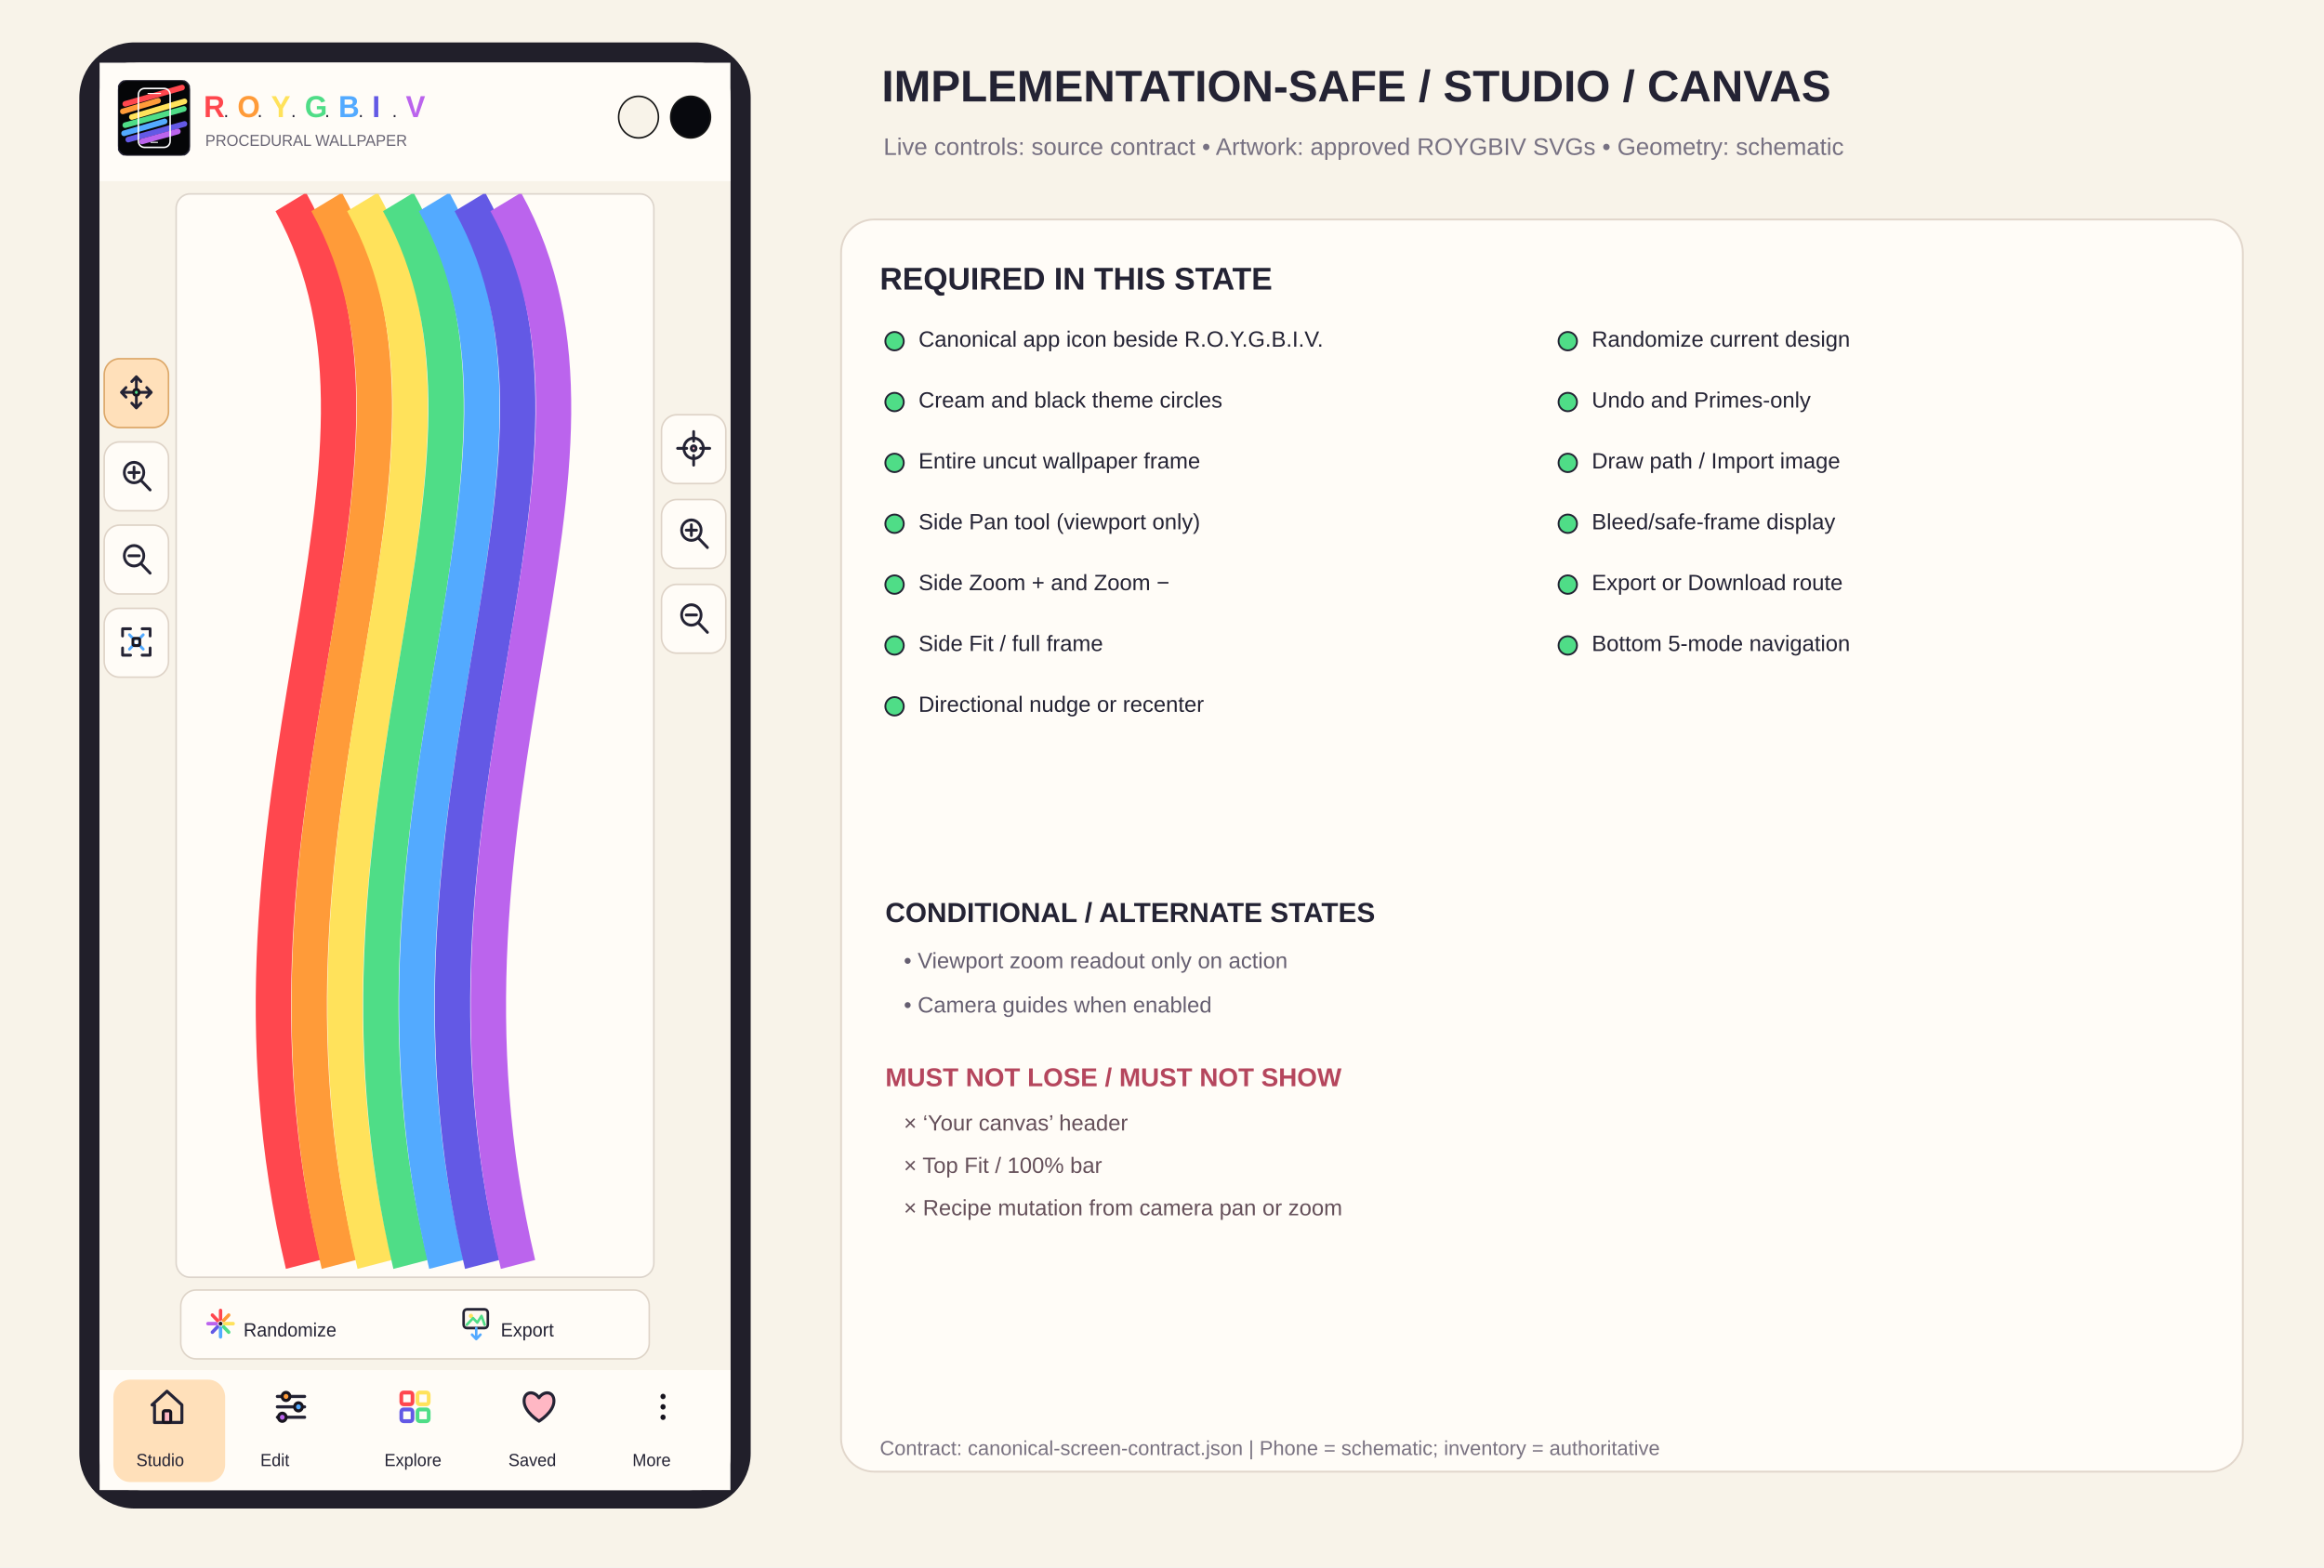
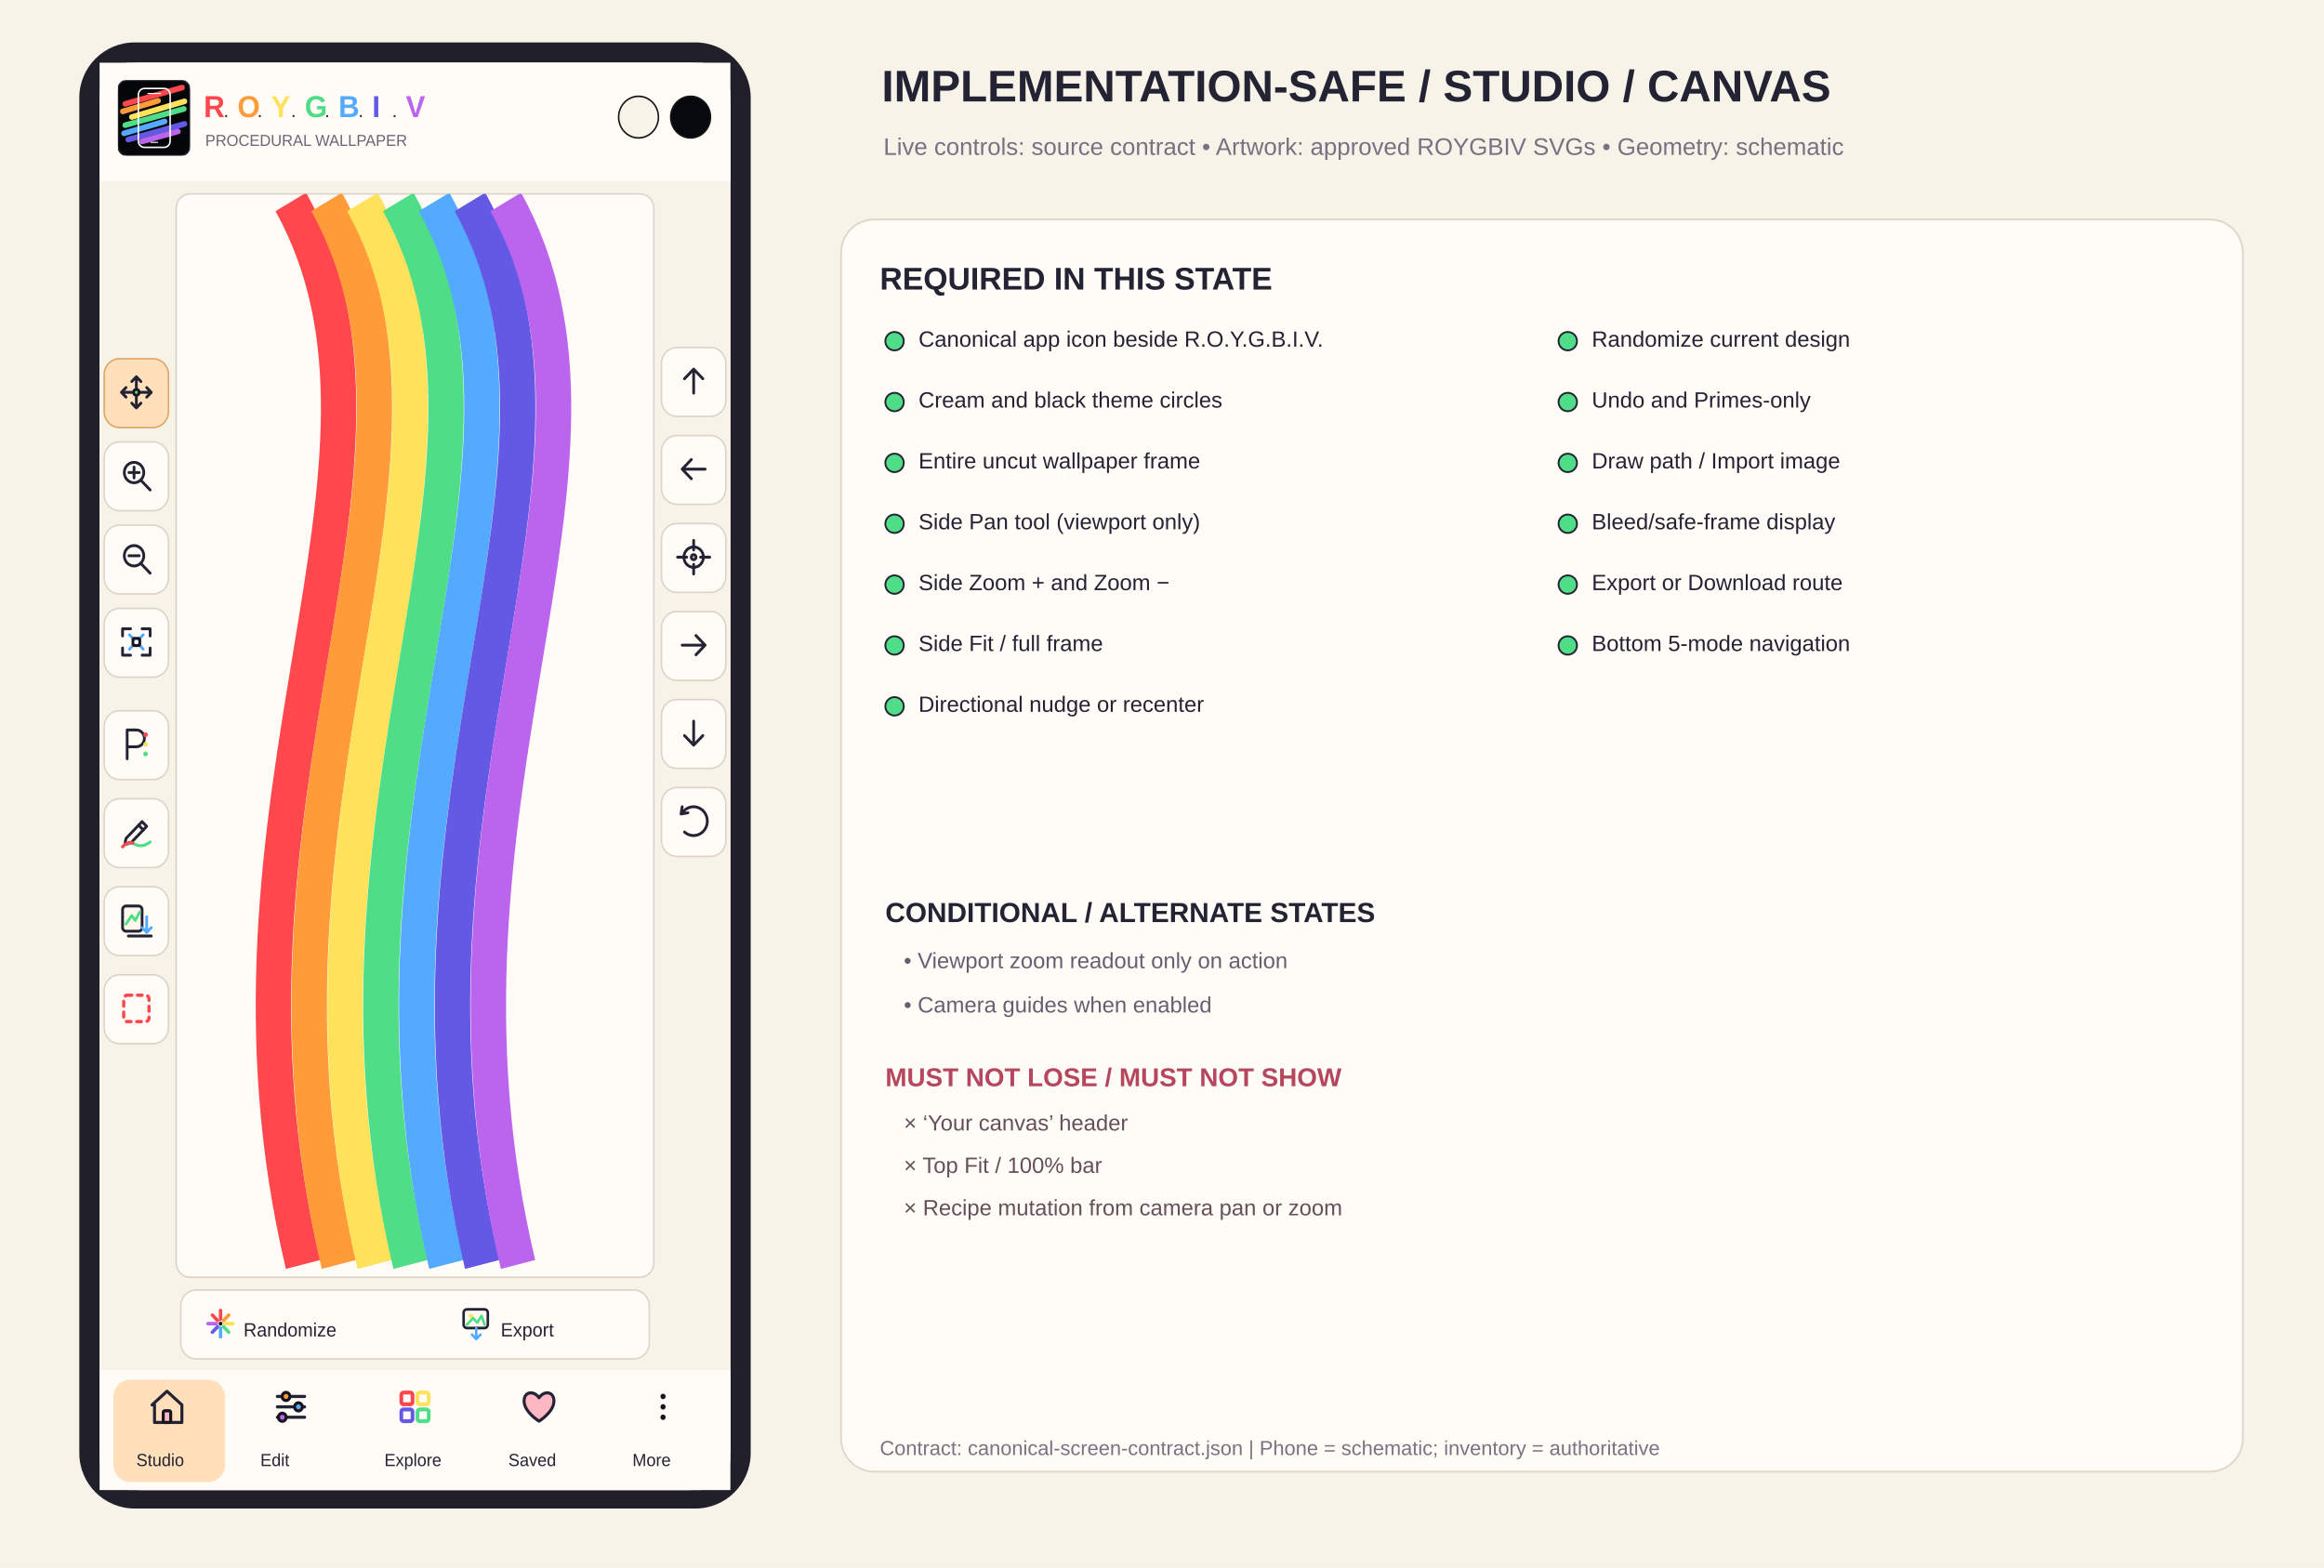
<svg xmlns="http://www.w3.org/2000/svg" viewBox="0 0 1260 850" width="1260" height="850">
  <rect x="0" y="0" width="1260" height="850" rx="0" fill="#F8F3E9" />
  <text x="478" y="55" font-family="Arial,sans-serif" font-size="24" fill="#242334" font-weight="700">IMPLEMENTATION-SAFE  /  STUDIO / CANVAS</text>
  <text x="479" y="84" font-family="Arial,sans-serif" font-size="13" fill="#777182" font-weight="500">Live controls: source contract • Artwork: approved ROYGBIV SVGs • Geometry: schematic</text>
  <rect x="43" y="23" width="364" height="795" rx="30" fill="#211F2A" />
  <rect x="54" y="34" width="342" height="774" rx="22" fill="#FFFCF7" />
  <g transform="translate(54 34) scale(.8301 .8677)">
    <rect x="0" y="0" width="412" height="892" rx="20" fill="#F8F3E9" />
    <rect x="0" y="0" width="412" height="74" rx="0" fill="#FFFCF7" />
    <svg x="12" y="11" width="47" height="47" viewBox="0 0 120 120" fill="none" stroke="#242334" stroke-width="2.4" stroke-linecap="round" stroke-linejoin="round">
      <rect width="120" height="120" rx="15" fill="#050608" />
      <g transform="translate(0 -2.4)" fill="none" stroke-width="9" stroke-linecap="round">
        <path stroke="#ff474e" d="M12 40 L107 14" />
        <path stroke="#ff9b39" d="M8 52 L67 35" />
        <path stroke="#ffe25b" d="M23 61 L111 36" />
        <path stroke="#4fdd87" d="M12 74 L110 48" />
        <path stroke="#53aaff" d="M10 87 L78 68" />
        <path stroke="#6359e5" d="M17 97 L111 72" />
        <path stroke="#bb64ed" d="M40 100 L100 84" />
      </g>
      <rect x="34" y="13" width="53" height="94" rx="10" fill="none" stroke="#fff" stroke-width="2.5" />
      <path d="M50 21 H71 M55 99 H66" fill="none" stroke="#fff" stroke-width="1.7" stroke-linecap="round" />
    </svg>
    <text x="68" y="34" font-family="Arial,sans-serif" font-size="19" fill="#FF474E" font-weight="700">R</text>
    <text x="81" y="34" font-family="Arial,sans-serif" font-size="12" fill="#242334" font-weight="500">.</text>
    <text x="90" y="34" font-family="Arial,sans-serif" font-size="19" fill="#FF9B39" font-weight="700">O</text>
    <text x="103" y="34" font-family="Arial,sans-serif" font-size="12" fill="#242334" font-weight="500">.</text>
    <text x="112" y="34" font-family="Arial,sans-serif" font-size="19" fill="#FFE25B" font-weight="700">Y</text>
    <text x="125" y="34" font-family="Arial,sans-serif" font-size="12" fill="#242334" font-weight="500">.</text>
    <text x="134" y="34" font-family="Arial,sans-serif" font-size="19" fill="#4FDD87" font-weight="700">G</text>
    <text x="147" y="34" font-family="Arial,sans-serif" font-size="12" fill="#242334" font-weight="500">.</text>
    <text x="156" y="34" font-family="Arial,sans-serif" font-size="19" fill="#53AAFF" font-weight="700">B</text>
    <text x="169" y="34" font-family="Arial,sans-serif" font-size="12" fill="#242334" font-weight="500">.</text>
    <text x="178" y="34" font-family="Arial,sans-serif" font-size="19" fill="#6359E5" font-weight="700">I</text>
    <text x="191" y="34" font-family="Arial,sans-serif" font-size="12" fill="#242334" font-weight="500">.</text>
    <text x="200" y="34" font-family="Arial,sans-serif" font-size="19" fill="#BB64ED" font-weight="700">V</text>
    <text x="69" y="52" font-family="Arial,sans-serif" font-size="10" fill="#696574" font-weight="500">PROCEDURAL WALLPAPER</text>
    <circle cx="352" cy="34" r="13" fill="#F8F3E9" stroke="#151515" />
    <circle cx="386" cy="34" r="13" fill="#08090E" stroke="#151515" />
    <rect x="50" y="82" width="312" height="677" rx="9" fill="#FFFCF7" stroke="#DCD4CB" />
    <svg x="50" y="82" width="312" height="677" viewBox="50 82 312 677">
      <path d="M124.88 87 C219.88 251.25 60.88 461.12 132.88 751" fill="none" stroke="#FF474E" stroke-width="23.088" />
      <path d="M148.28 87 C243.28 251.25 84.28 461.12 156.28 751" fill="none" stroke="#FF9B39" stroke-width="23.088" />
      <path d="M171.68 87 C266.68 251.25 107.68 461.12 179.68 751" fill="none" stroke="#FFE25B" stroke-width="23.088" />
      <path d="M195.08 87 C290.08 251.25 131.08 461.12 203.08 751" fill="none" stroke="#4FDD87" stroke-width="23.088" />
      <path d="M218.48 87 C313.48 251.25 154.48 461.12 226.48 751" fill="none" stroke="#53AAFF" stroke-width="23.088" />
      <path d="M241.88 87 C336.88 251.25 177.88 461.12 249.88 751" fill="none" stroke="#6359E5" stroke-width="23.088" />
      <path d="M265.28 87 C360.28 251.25 201.28 461.12 273.28 751" fill="none" stroke="#BB64ED" stroke-width="23.088" />
    </svg>
    <rect x="3" y="185" width="42" height="43" rx="10" fill="#FFE0BA" stroke="#DCA768" />
    <svg x="12" y="194" width="24" height="24" viewBox="0 0 32 32" fill="none" stroke="#242334" stroke-width="2.4" stroke-linecap="round" stroke-linejoin="round">
      <path d="M16 12V3m-4 4 4-4 4 4M16 20v9m-4-4 4 4 4-4M12 16H3m4-4-4 4 4 4m13-4h9m-4-4 4 4-4 4" />
      <circle cx="16" cy="16" r="2.5" fill="#4FDD87" stroke="#18151F" />
    </svg>
    <rect x="3" y="237" width="42" height="43" rx="10" fill="#FFFCF7" stroke="#DED3C7" />
    <svg x="12" y="246" width="24" height="24" viewBox="0 0 32 32" fill="none" stroke="#242334" stroke-width="2.4" stroke-linecap="round" stroke-linejoin="round">
      <circle cx="14" cy="13.5" r="8.5" />
      <path d="m20 20 8 8M9.5 13.5h9m-4.5-4.5v9" />
    </svg>
    <rect x="3" y="289" width="42" height="43" rx="10" fill="#FFFCF7" stroke="#DED3C7" />
    <svg x="12" y="298" width="24" height="24" viewBox="0 0 32 32" fill="none" stroke="#242334" stroke-width="2.4" stroke-linecap="round" stroke-linejoin="round">
      <circle cx="14" cy="13.5" r="8.5" />
      <path d="m20 20 8 8M9.5 13.5h9" />
    </svg>
    <rect x="3" y="341" width="42" height="43" rx="10" fill="#FFFCF7" stroke="#DED3C7" />
    <svg x="12" y="350" width="24" height="24" viewBox="0 0 32 32" fill="none" stroke="#242334" stroke-width="2.4" stroke-linecap="round" stroke-linejoin="round">
      <path d="M4 11V5h7m10 0h7v6M28 21v6h-7M11 27H4v-6" />
      <path d="m10 10 4 4m8-4-4 4m-8 8 4-4m8 4-4-4" stroke="#53AAFF" />
      <rect x="13" y="13" width="6" height="6" rx="1.2" stroke="#18151F" />
    </svg>
-     <rect x="367" y="220" width="42" height="43" rx="10" fill="#FFFCF7" stroke="#DED3C7" />
-     <svg x="376" y="229" width="24" height="24" viewBox="0 0 32 32" fill="none" stroke="#242334" stroke-width="2.4" stroke-linecap="round" stroke-linejoin="round">
+     <rect x="3" y="405" width="42" height="43" rx="10" fill="#FFFCF7" stroke="#DED3C7" />
+     <svg x="12" y="414" width="24" height="24" viewBox="0 0 32 32" fill="none" stroke="#242334" stroke-width="2.4" stroke-linecap="round" stroke-linejoin="round">
+       <path d="M8 28V4h8a7 7 0 0 1 0 14H8" />
+       <circle cx="24" cy="8" r="2" fill="#FF474E" stroke="none" />
+       <circle cx="24" cy="16" r="2" fill="#FFE25B" stroke="none" />
+       <circle cx="24" cy="24" r="2" fill="#4FDD87" stroke="none" />
+     </svg>
+     <rect x="3" y="460" width="42" height="43" rx="10" fill="#FFFCF7" stroke="#DED3C7" />
+     <svg x="12" y="469" width="24" height="24" viewBox="0 0 32 32" fill="none" stroke="#242334" stroke-width="2.4" stroke-linecap="round" stroke-linejoin="round">
+       <path d="m7 21 14-14 4 4-14 14-5 1z" />
+       <path d="M18 10l4 4" />
+       <path d="M4 28q5-5 11-2t13-2" stroke="#4FDD87" stroke-width="2.5" />
+       <path d="M4 28q5-5 9-3" stroke="#FF474E" stroke-width="2.5" />
+     </svg>
+     <rect x="3" y="515" width="42" height="43" rx="10" fill="#FFFCF7" stroke="#DED3C7" />
+     <svg x="12" y="524" width="24" height="24" viewBox="0 0 32 32" fill="none" stroke="#242334" stroke-width="2.4" stroke-linecap="round" stroke-linejoin="round">
+       <rect x="4" y="4" width="17" height="21" rx="3" fill="#FFF8EF" />
+       <path d="m7 19 5-7 3 4 4-7" stroke="#4FDD87" />
+       <path d="M25 13v13m-4-4 4 4 4-4" stroke="#53AAFF" />
+       <path d="M9 29h20" />
+     </svg>
+     <rect x="3" y="570" width="42" height="43" rx="10" fill="#FFFCF7" stroke="#DED3C7" />
+     <svg x="12" y="579" width="24" height="24" viewBox="0 0 32 32" fill="none" stroke="#242334" stroke-width="2.4" stroke-linecap="round" stroke-linejoin="round">
+       <rect x="5" y="5" width="22" height="22" rx="3" stroke="#FF474E" stroke-width="2.8" stroke-dasharray="4 5" />
+     </svg>
+     <rect x="367" y="178" width="42" height="43" rx="10" fill="#FFFCF7" stroke="#DED3C7" />
+     <svg x="376" y="187" width="24" height="24" viewBox="0 0 32 32" fill="none" stroke="#242334" stroke-width="2.4" stroke-linecap="round" stroke-linejoin="round">
+       <path d="M16 26V6m-8 8 8-8 8 8" />
+     </svg>
+     <rect x="367" y="233" width="42" height="43" rx="10" fill="#FFFCF7" stroke="#DED3C7" />
+     <svg x="376" y="242" width="24" height="24" viewBox="0 0 32 32" fill="none" stroke="#242334" stroke-width="2.4" stroke-linecap="round" stroke-linejoin="round">
+       <path d="M26 16H6m8-8-8 8 8 8" />
+     </svg>
+     <rect x="367" y="288" width="42" height="43" rx="10" fill="#FFFCF7" stroke="#DED3C7" />
+     <svg x="376" y="297" width="24" height="24" viewBox="0 0 32 32" fill="none" stroke="#242334" stroke-width="2.4" stroke-linecap="round" stroke-linejoin="round">
      <circle cx="16" cy="16" r="8.5" />
      <circle cx="16" cy="16" r="2.1" fill="#FFB7C4" />
      <path d="M16 2v8m0 12v8M2 16h8m12 0h8" />
    </svg>
-     <rect x="367" y="273" width="42" height="43" rx="10" fill="#FFFCF7" stroke="#DED3C7" />
-     <svg x="376" y="282" width="24" height="24" viewBox="0 0 32 32" fill="none" stroke="#242334" stroke-width="2.4" stroke-linecap="round" stroke-linejoin="round">
-       <circle cx="14" cy="13.5" r="8.5" />
-       <path d="m20 20 8 8M9.5 13.5h9m-4.5-4.5v9" />
-     </svg>
-     <rect x="367" y="326" width="42" height="43" rx="10" fill="#FFFCF7" stroke="#DED3C7" />
-     <svg x="376" y="335" width="24" height="24" viewBox="0 0 32 32" fill="none" stroke="#242334" stroke-width="2.4" stroke-linecap="round" stroke-linejoin="round">
-       <circle cx="14" cy="13.5" r="8.5" />
-       <path d="m20 20 8 8M9.5 13.5h9" />
+     <rect x="367" y="343" width="42" height="43" rx="10" fill="#FFFCF7" stroke="#DED3C7" />
+     <svg x="376" y="352" width="24" height="24" viewBox="0 0 32 32" fill="none" stroke="#242334" stroke-width="2.4" stroke-linecap="round" stroke-linejoin="round">
+       <path d="M6 16h20m-8-8 8 8-8 8" />
+     </svg>
+     <rect x="367" y="398" width="42" height="43" rx="10" fill="#FFFCF7" stroke="#DED3C7" />
+     <svg x="376" y="407" width="24" height="24" viewBox="0 0 32 32" fill="none" stroke="#242334" stroke-width="2.4" stroke-linecap="round" stroke-linejoin="round">
+       <path d="M16 6v20m-8-8 8 8 8-8" />
+     </svg>
+     <rect x="367" y="453" width="42" height="43" rx="10" fill="#FFFCF7" stroke="#DED3C7" />
+     <svg x="376" y="462" width="24" height="24" viewBox="0 0 32 32" fill="none" stroke="#242334" stroke-width="2.4" stroke-linecap="round" stroke-linejoin="round">
+       <path d="M11 9 5 10l1-6M5.5 10A12 12 0 1 1 8 25" />
    </svg>
    <rect x="53" y="767" width="306" height="43" rx="10" fill="#FFFCF7" stroke="#DED4C8" />
    <svg x="68" y="777" width="22" height="22" viewBox="0 0 32 32" fill="none" stroke="#242334" stroke-width="2.4" stroke-linecap="round" stroke-linejoin="round">
      <path d="M16.00 12.00L16.00 4.00" stroke="#FF474E" stroke-width="3.2" />
      <path d="M18.83 13.17L23.78 8.22" stroke="#FF9B39" stroke-width="3.2" />
      <path d="M20.00 16.00L28.00 16.00" stroke="#FFE25B" stroke-width="3.2" />
      <path d="M18.83 18.83L23.78 23.78" stroke="#4FDD87" stroke-width="3.2" />
      <path d="M16.00 20.00L16.00 28.00" stroke="#53AAFF" stroke-width="3.2" />
      <path d="M13.17 18.83L8.22 23.78" stroke="#6359E5" stroke-width="3.2" />
      <path d="M12.00 16.00L4.00 16.00" stroke="#BB64ED" stroke-width="3.2" />
      <path d="M13.17 13.17L8.22 8.22" stroke="#FF474E" stroke-width="3.2" />
      <circle cx="16" cy="16" r="1.8" fill="#18151F" stroke="none" />
    </svg>
    <text x="94" y="796" font-family="Arial,sans-serif" font-size="12" fill="#242334" font-weight="500">Randomize</text>
    <svg x="235" y="777" width="22" height="22" viewBox="0 0 32 32" fill="none" stroke="#242334" stroke-width="2.4" stroke-linecap="round" stroke-linejoin="round">
      <rect x="4" y="3" width="23" height="17" rx="3" fill="#FFF8EF" />
      <circle cx="11" cy="9" r="2" fill="#FFE25B" stroke="none" />
      <path d="m7 17 6-6 4 4 4-6 3 8" stroke="#4FDD87" />
      <path d="M16 20v10m-4-4 4 4 4-4" stroke="#53AAFF" />
    </svg>
    <text x="262" y="796" font-family="Arial,sans-serif" font-size="12" fill="#242334" font-weight="500">Export</text>
    <rect x="0" y="817" width="412" height="75" rx="0" fill="#FFFCF7" />
    <rect x="9" y="823" width="73" height="64" rx="11" fill="#FFE0BA" />
    <svg x="31" y="827" width="26" height="26" viewBox="0 0 32 32" fill="none" stroke="#242334" stroke-width="2.4" stroke-linecap="round" stroke-linejoin="round">
      <path d="M4 14.5 16 4l12 10.5V28H6V14.5Z" />
      <rect x="13" y="19" width="6" height="9" rx="1.2" fill="#FFB7C4" stroke="#18151F" />
    </svg>
    <text x="24" y="877" font-family="Arial,sans-serif" font-size="11" fill="#242334" font-weight="500">Studio</text>
    <svg x="112" y="827" width="26" height="26" viewBox="0 0 32 32" fill="none" stroke="#242334" stroke-width="2.4" stroke-linecap="round" stroke-linejoin="round">
      <path d="M5 8h22M5 16h22M5 24h22" />
      <circle cx="12" cy="8" r="3.1" fill="#FF9B39" stroke="#18151F" />
      <circle cx="22" cy="16" r="3.1" fill="#53AAFF" stroke="#18151F" />
      <circle cx="9" cy="24" r="3.1" fill="#BB64ED" stroke="#18151F" />
    </svg>
    <text x="105" y="877" font-family="Arial,sans-serif" font-size="11" fill="#242334" font-weight="500">Edit</text>
    <svg x="193" y="827" width="26" height="26" viewBox="0 0 32 32" fill="none" stroke="#242334" stroke-width="2.4" stroke-linecap="round" stroke-linejoin="round">
      <rect x="5" y="5" width="9" height="9" rx="1.7" fill="none" stroke="#FF474E" stroke-width="3" />
      <rect x="18" y="5" width="9" height="9" rx="1.7" fill="none" stroke="#FFE25B" stroke-width="3" />
      <rect x="5" y="18" width="9" height="9" rx="1.7" fill="none" stroke="#6359E5" stroke-width="3" />
      <rect x="18" y="18" width="9" height="9" rx="1.7" fill="none" stroke="#4FDD87" stroke-width="3" />
    </svg>
    <text x="186" y="877" font-family="Arial,sans-serif" font-size="11" fill="#242334" font-weight="500">Explore</text>
    <svg x="274" y="827" width="26" height="26" viewBox="0 0 32 32" fill="none" stroke="#242334" stroke-width="2.4" stroke-linecap="round" stroke-linejoin="round">
      <path d="M16 27S4 20 4 11.5C4 4 12 3.3 16 9c4-5.7 12-5 12 2.5C28 20 16 27 16 27Z" fill="#FFB7C4" />
    </svg>
    <text x="267" y="877" font-family="Arial,sans-serif" font-size="11" fill="#242334" font-weight="500">Saved</text>
    <svg x="355" y="827" width="26" height="26" viewBox="0 0 32 32" fill="none" stroke="#242334" stroke-width="2.4" stroke-linecap="round" stroke-linejoin="round">
      <circle cx="16" cy="8" r="2.1" fill="#18151F" stroke="none" />
      <circle cx="16" cy="16" r="2.1" fill="#18151F" stroke="none" />
      <circle cx="16" cy="24" r="2.1" fill="#18151F" stroke="none" />
    </svg>
    <text x="348" y="877" font-family="Arial,sans-serif" font-size="11" fill="#242334" font-weight="500">More</text>
  </g>
  <rect x="456" y="119" width="760" height="679" rx="18" fill="#FFFCF7" stroke="#E1D6CB" />
  <text x="477" y="157" font-family="Arial,sans-serif" font-size="17" fill="#242334" font-weight="700">REQUIRED IN THIS STATE</text>
  <circle cx="485" cy="185" r="5" fill="#4FDD87" stroke="#232333" />
  <text x="498" y="188" font-family="Arial,sans-serif" font-size="12" fill="#242334" font-weight="500">Canonical app icon beside R.O.Y.G.B.I.V.</text>
  <circle cx="485" cy="218" r="5" fill="#4FDD87" stroke="#232333" />
  <text x="498" y="221" font-family="Arial,sans-serif" font-size="12" fill="#242334" font-weight="500">Cream and black theme circles</text>
  <circle cx="485" cy="251" r="5" fill="#4FDD87" stroke="#232333" />
  <text x="498" y="254" font-family="Arial,sans-serif" font-size="12" fill="#242334" font-weight="500">Entire uncut wallpaper frame</text>
  <circle cx="485" cy="284" r="5" fill="#4FDD87" stroke="#232333" />
  <text x="498" y="287" font-family="Arial,sans-serif" font-size="12" fill="#242334" font-weight="500">Side Pan tool (viewport only)</text>
  <circle cx="485" cy="317" r="5" fill="#4FDD87" stroke="#232333" />
  <text x="498" y="320" font-family="Arial,sans-serif" font-size="12" fill="#242334" font-weight="500">Side Zoom + and Zoom −</text>
  <circle cx="485" cy="350" r="5" fill="#4FDD87" stroke="#232333" />
  <text x="498" y="353" font-family="Arial,sans-serif" font-size="12" fill="#242334" font-weight="500">Side Fit / full frame</text>
  <circle cx="485" cy="383" r="5" fill="#4FDD87" stroke="#232333" />
  <text x="498" y="386" font-family="Arial,sans-serif" font-size="12" fill="#242334" font-weight="500">Directional nudge or recenter</text>
  <circle cx="850" cy="185" r="5" fill="#4FDD87" stroke="#232333" />
  <text x="863" y="188" font-family="Arial,sans-serif" font-size="12" fill="#242334" font-weight="500">Randomize current design</text>
  <circle cx="850" cy="218" r="5" fill="#4FDD87" stroke="#232333" />
  <text x="863" y="221" font-family="Arial,sans-serif" font-size="12" fill="#242334" font-weight="500">Undo and Primes-only</text>
  <circle cx="850" cy="251" r="5" fill="#4FDD87" stroke="#232333" />
  <text x="863" y="254" font-family="Arial,sans-serif" font-size="12" fill="#242334" font-weight="500">Draw path / Import image</text>
  <circle cx="850" cy="284" r="5" fill="#4FDD87" stroke="#232333" />
  <text x="863" y="287" font-family="Arial,sans-serif" font-size="12" fill="#242334" font-weight="500">Bleed/safe-frame display</text>
  <circle cx="850" cy="317" r="5" fill="#4FDD87" stroke="#232333" />
  <text x="863" y="320" font-family="Arial,sans-serif" font-size="12" fill="#242334" font-weight="500">Export or Download route</text>
  <circle cx="850" cy="350" r="5" fill="#4FDD87" stroke="#232333" />
  <text x="863" y="353" font-family="Arial,sans-serif" font-size="12" fill="#242334" font-weight="500">Bottom 5-mode navigation</text>
  <text x="480" y="500" font-family="Arial,sans-serif" font-size="15" fill="#242334" font-weight="700">CONDITIONAL / ALTERNATE STATES</text>
  <text x="490" y="525" font-family="Arial,sans-serif" font-size="12" fill="#655E70" font-weight="500">• Viewport zoom readout only on action</text>
  <text x="490" y="549" font-family="Arial,sans-serif" font-size="12" fill="#655E70" font-weight="500">• Camera guides when enabled</text>
  <text x="480" y="589" font-family="Arial,sans-serif" font-size="14" fill="#B5465D" font-weight="700">MUST NOT LOSE / MUST NOT SHOW</text>
  <text x="490" y="613" font-family="Arial,sans-serif" font-size="12" fill="#65505A" font-weight="500">× ‘Your canvas’ header</text>
  <text x="490" y="636" font-family="Arial,sans-serif" font-size="12" fill="#65505A" font-weight="500">× Top Fit / 100% bar</text>
  <text x="490" y="659" font-family="Arial,sans-serif" font-size="12" fill="#65505A" font-weight="500">× Recipe mutation from camera pan or zoom</text>
  <text x="477" y="789" font-family="Arial,sans-serif" font-size="11" fill="#797281" font-weight="500">Contract: canonical-screen-contract.json  |  Phone = schematic; inventory = authoritative</text>
</svg>
